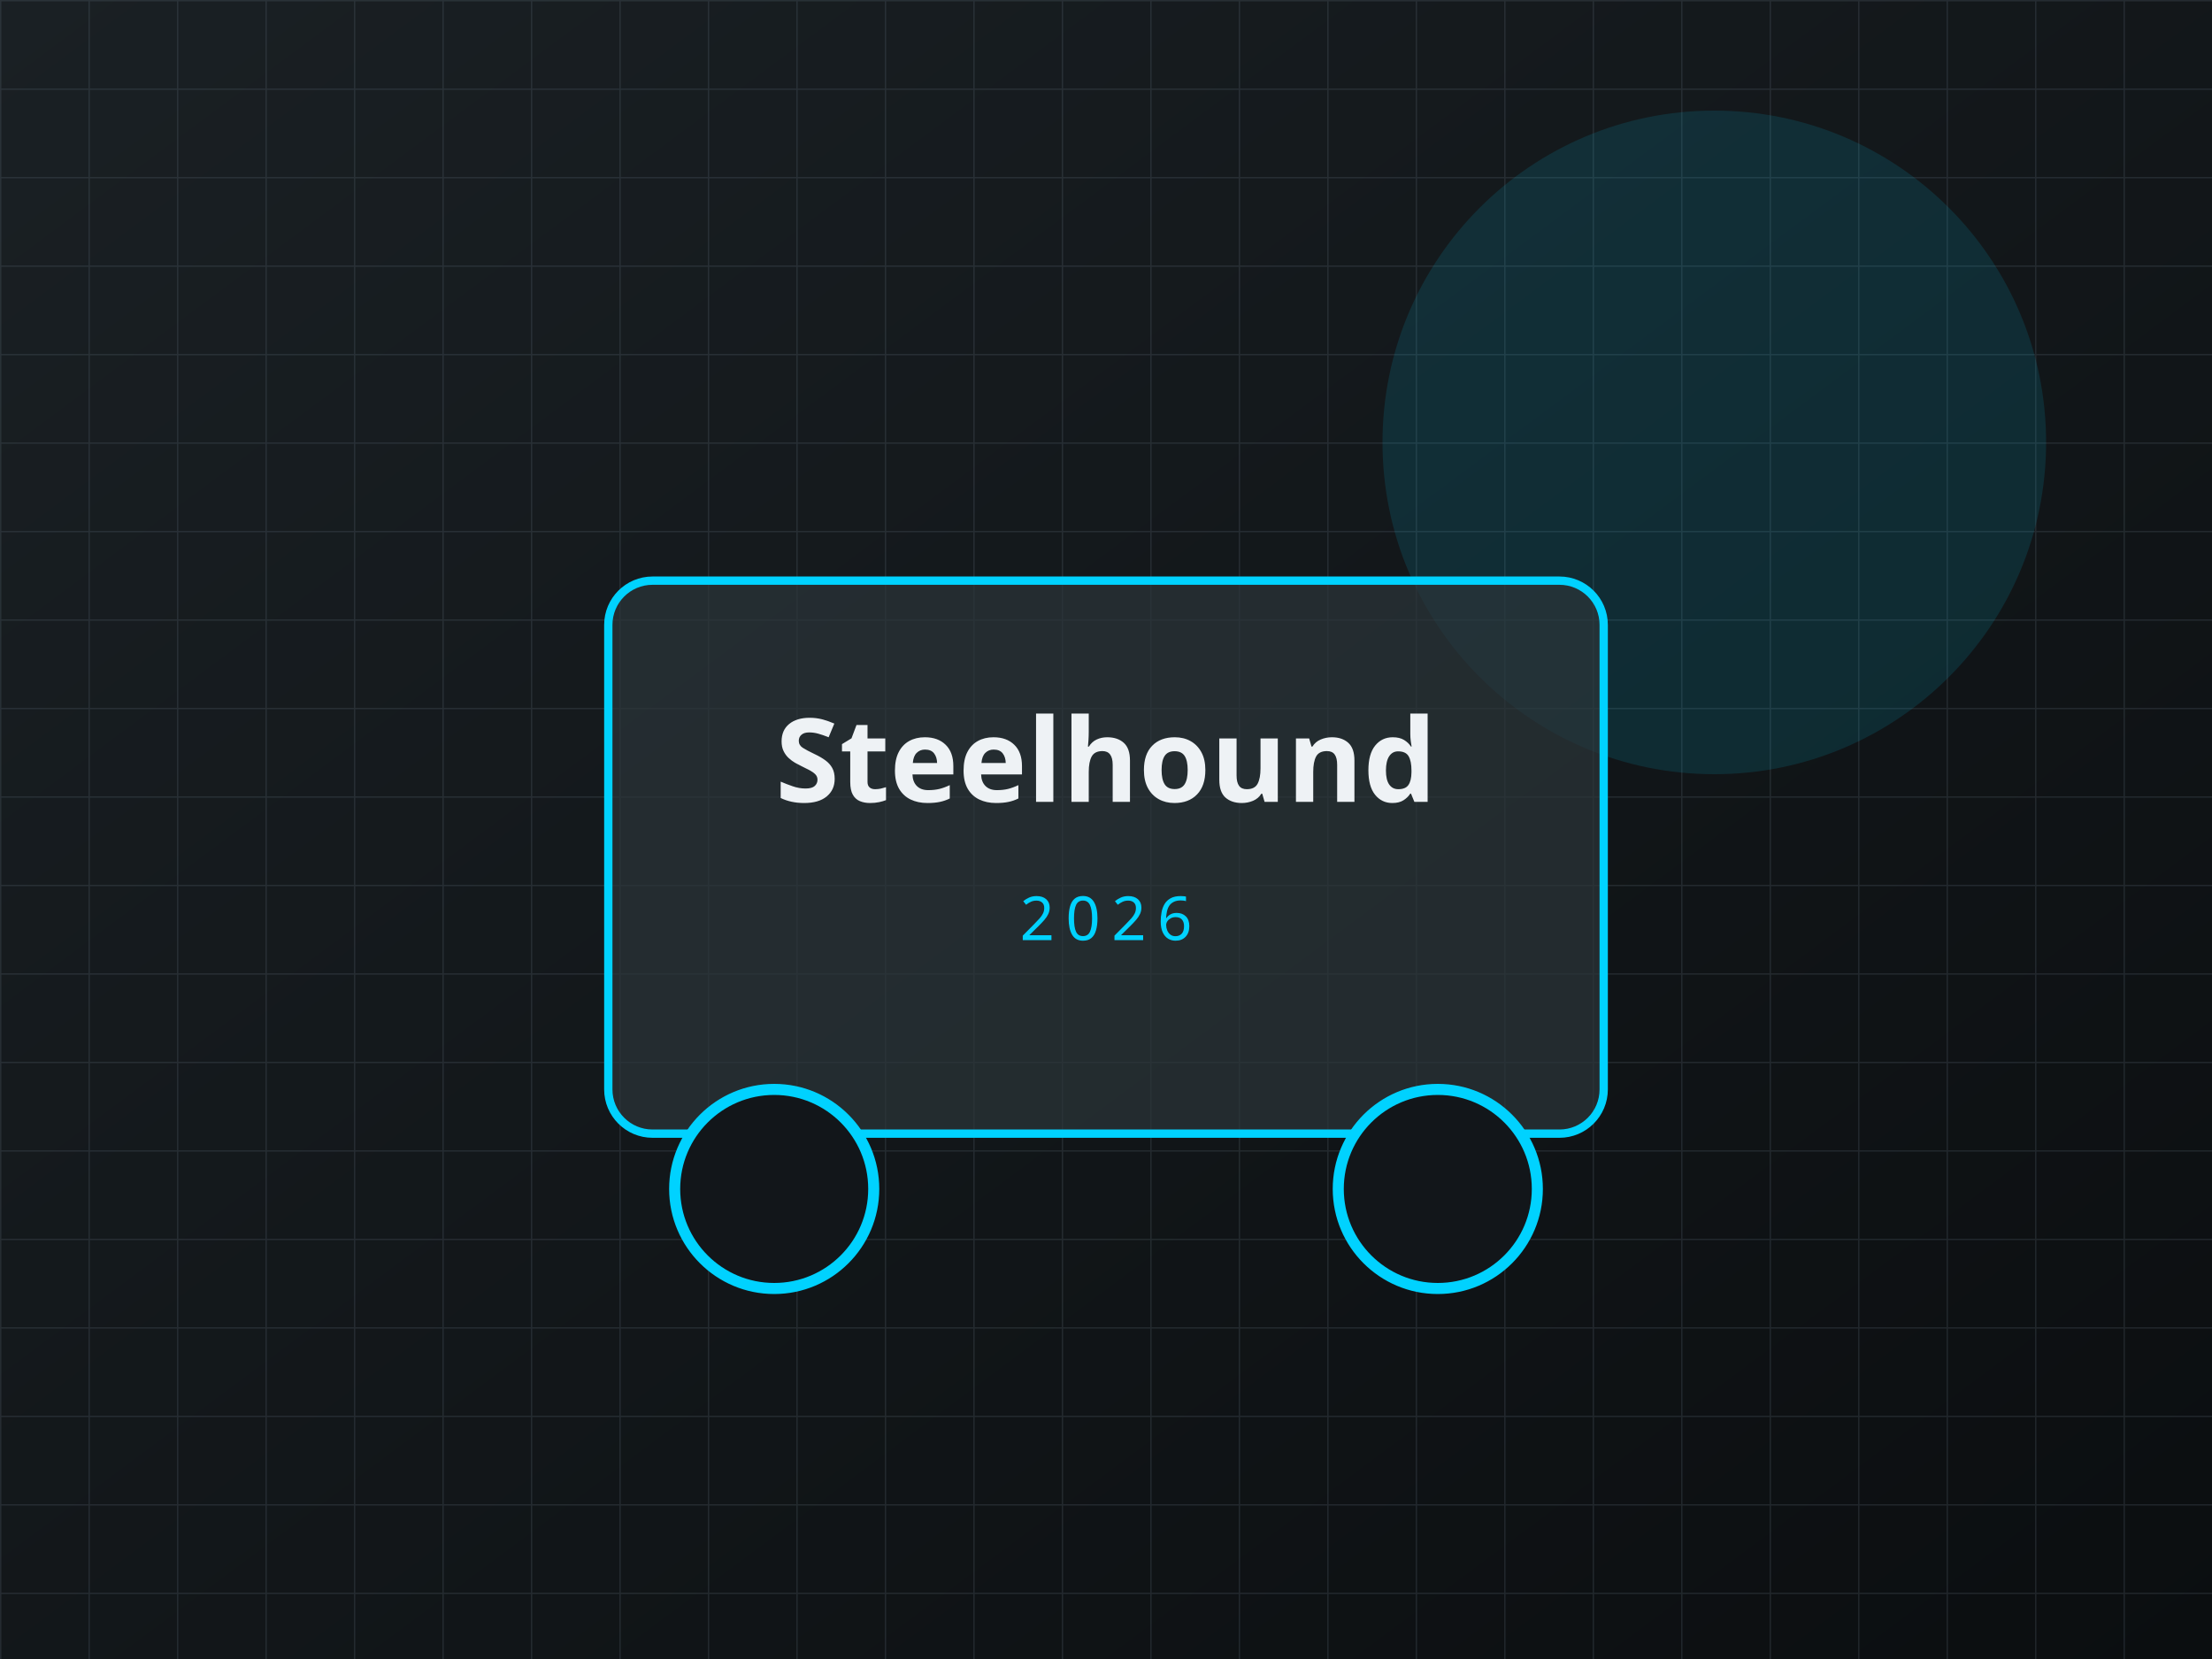
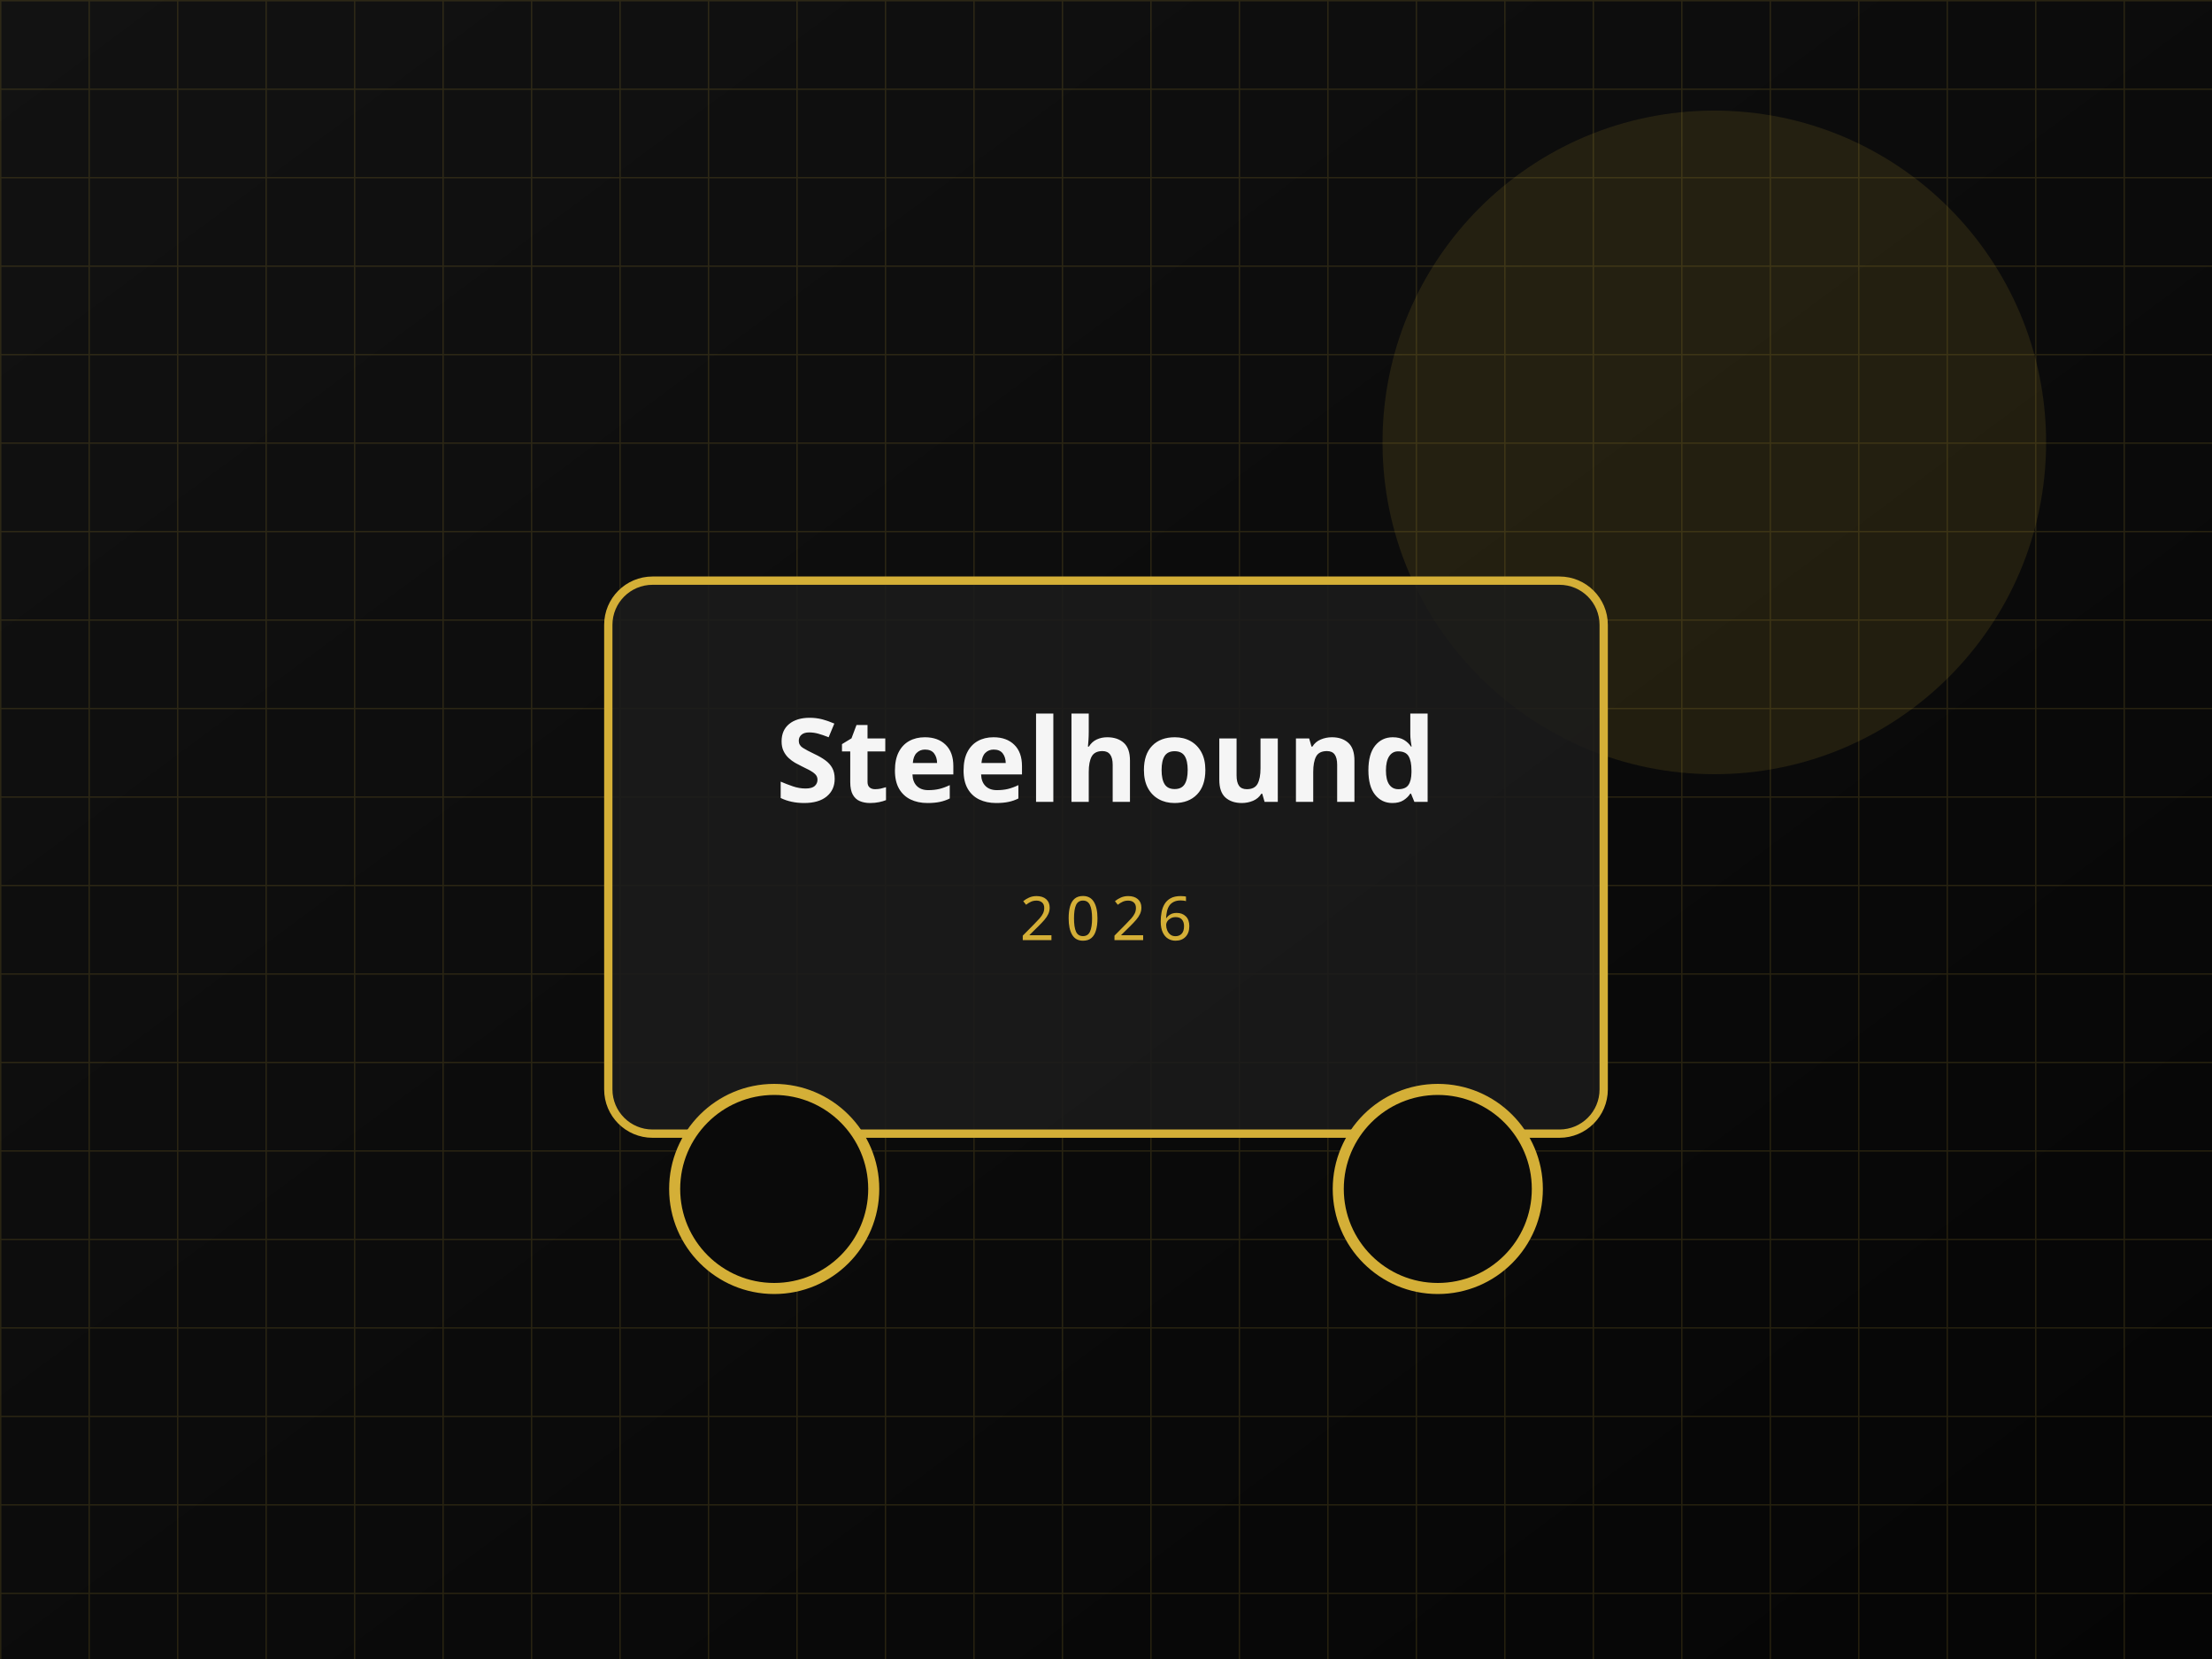
<svg xmlns="http://www.w3.org/2000/svg" viewBox="0 0 800 600" fill="none">
  <defs>
    <linearGradient id="bg" x1="0" y1="0" x2="1" y2="1">
-       <stop stop-color="#1a2024" />
-       <stop offset="1" stop-color="#0b0e10" />
+       <stop stop-color="#121212" />
+       <stop offset="1" stop-color="#050505" />
    </linearGradient>
    <pattern id="grid" width="32" height="32" patternUnits="userSpaceOnUse">
-       <path d="M32 0H0V32" stroke="#708090" stroke-opacity=".2" stroke-width="1" />
+       <path d="M32 0H0V32" stroke="#d4af37" stroke-opacity=".15" stroke-width="1" />
    </pattern>
  </defs>
  <rect width="800" height="600" fill="url(#bg)" />
  <rect width="800" height="600" fill="url(#grid)" />
-   <circle cx="620" cy="160" r="120" fill="#00d2ff" fill-opacity=".12" />
-   <rect x="220" y="210" width="360" height="200" rx="16" stroke="#00d2ff" stroke-width="3" fill="#2c3539" fill-opacity=".7" />
-   <circle cx="280" cy="430" r="36" stroke="#00d2ff" stroke-width="4" fill="#12161a" />
-   <circle cx="520" cy="430" r="36" stroke="#00d2ff" stroke-width="4" fill="#12161a" />
-   <text x="400" y="290" text-anchor="middle" fill="#eef2f5" font-family="system-ui,sans-serif" font-size="42" font-weight="700">Steelhound</text>
-   <text x="400" y="340" text-anchor="middle" fill="#00d2ff" font-family="system-ui,sans-serif" font-size="22" letter-spacing="4">2026</text>
+   <circle cx="620" cy="160" r="120" fill="#d4af37" fill-opacity=".12" />
+   <rect x="220" y="210" width="360" height="200" rx="16" stroke="#d4af37" stroke-width="3" fill="#1c1c1c" fill-opacity=".85" />
+   <circle cx="280" cy="430" r="36" stroke="#d4af37" stroke-width="4" fill="#0a0a0a" />
+   <circle cx="520" cy="430" r="36" stroke="#d4af37" stroke-width="4" fill="#0a0a0a" />
+   <text x="400" y="290" text-anchor="middle" fill="#f5f5f5" font-family="system-ui,sans-serif" font-size="42" font-weight="700">Steelhound</text>
+   <text x="400" y="340" text-anchor="middle" fill="#d4af37" font-family="system-ui,sans-serif" font-size="22" letter-spacing="4">2026</text>
</svg>
